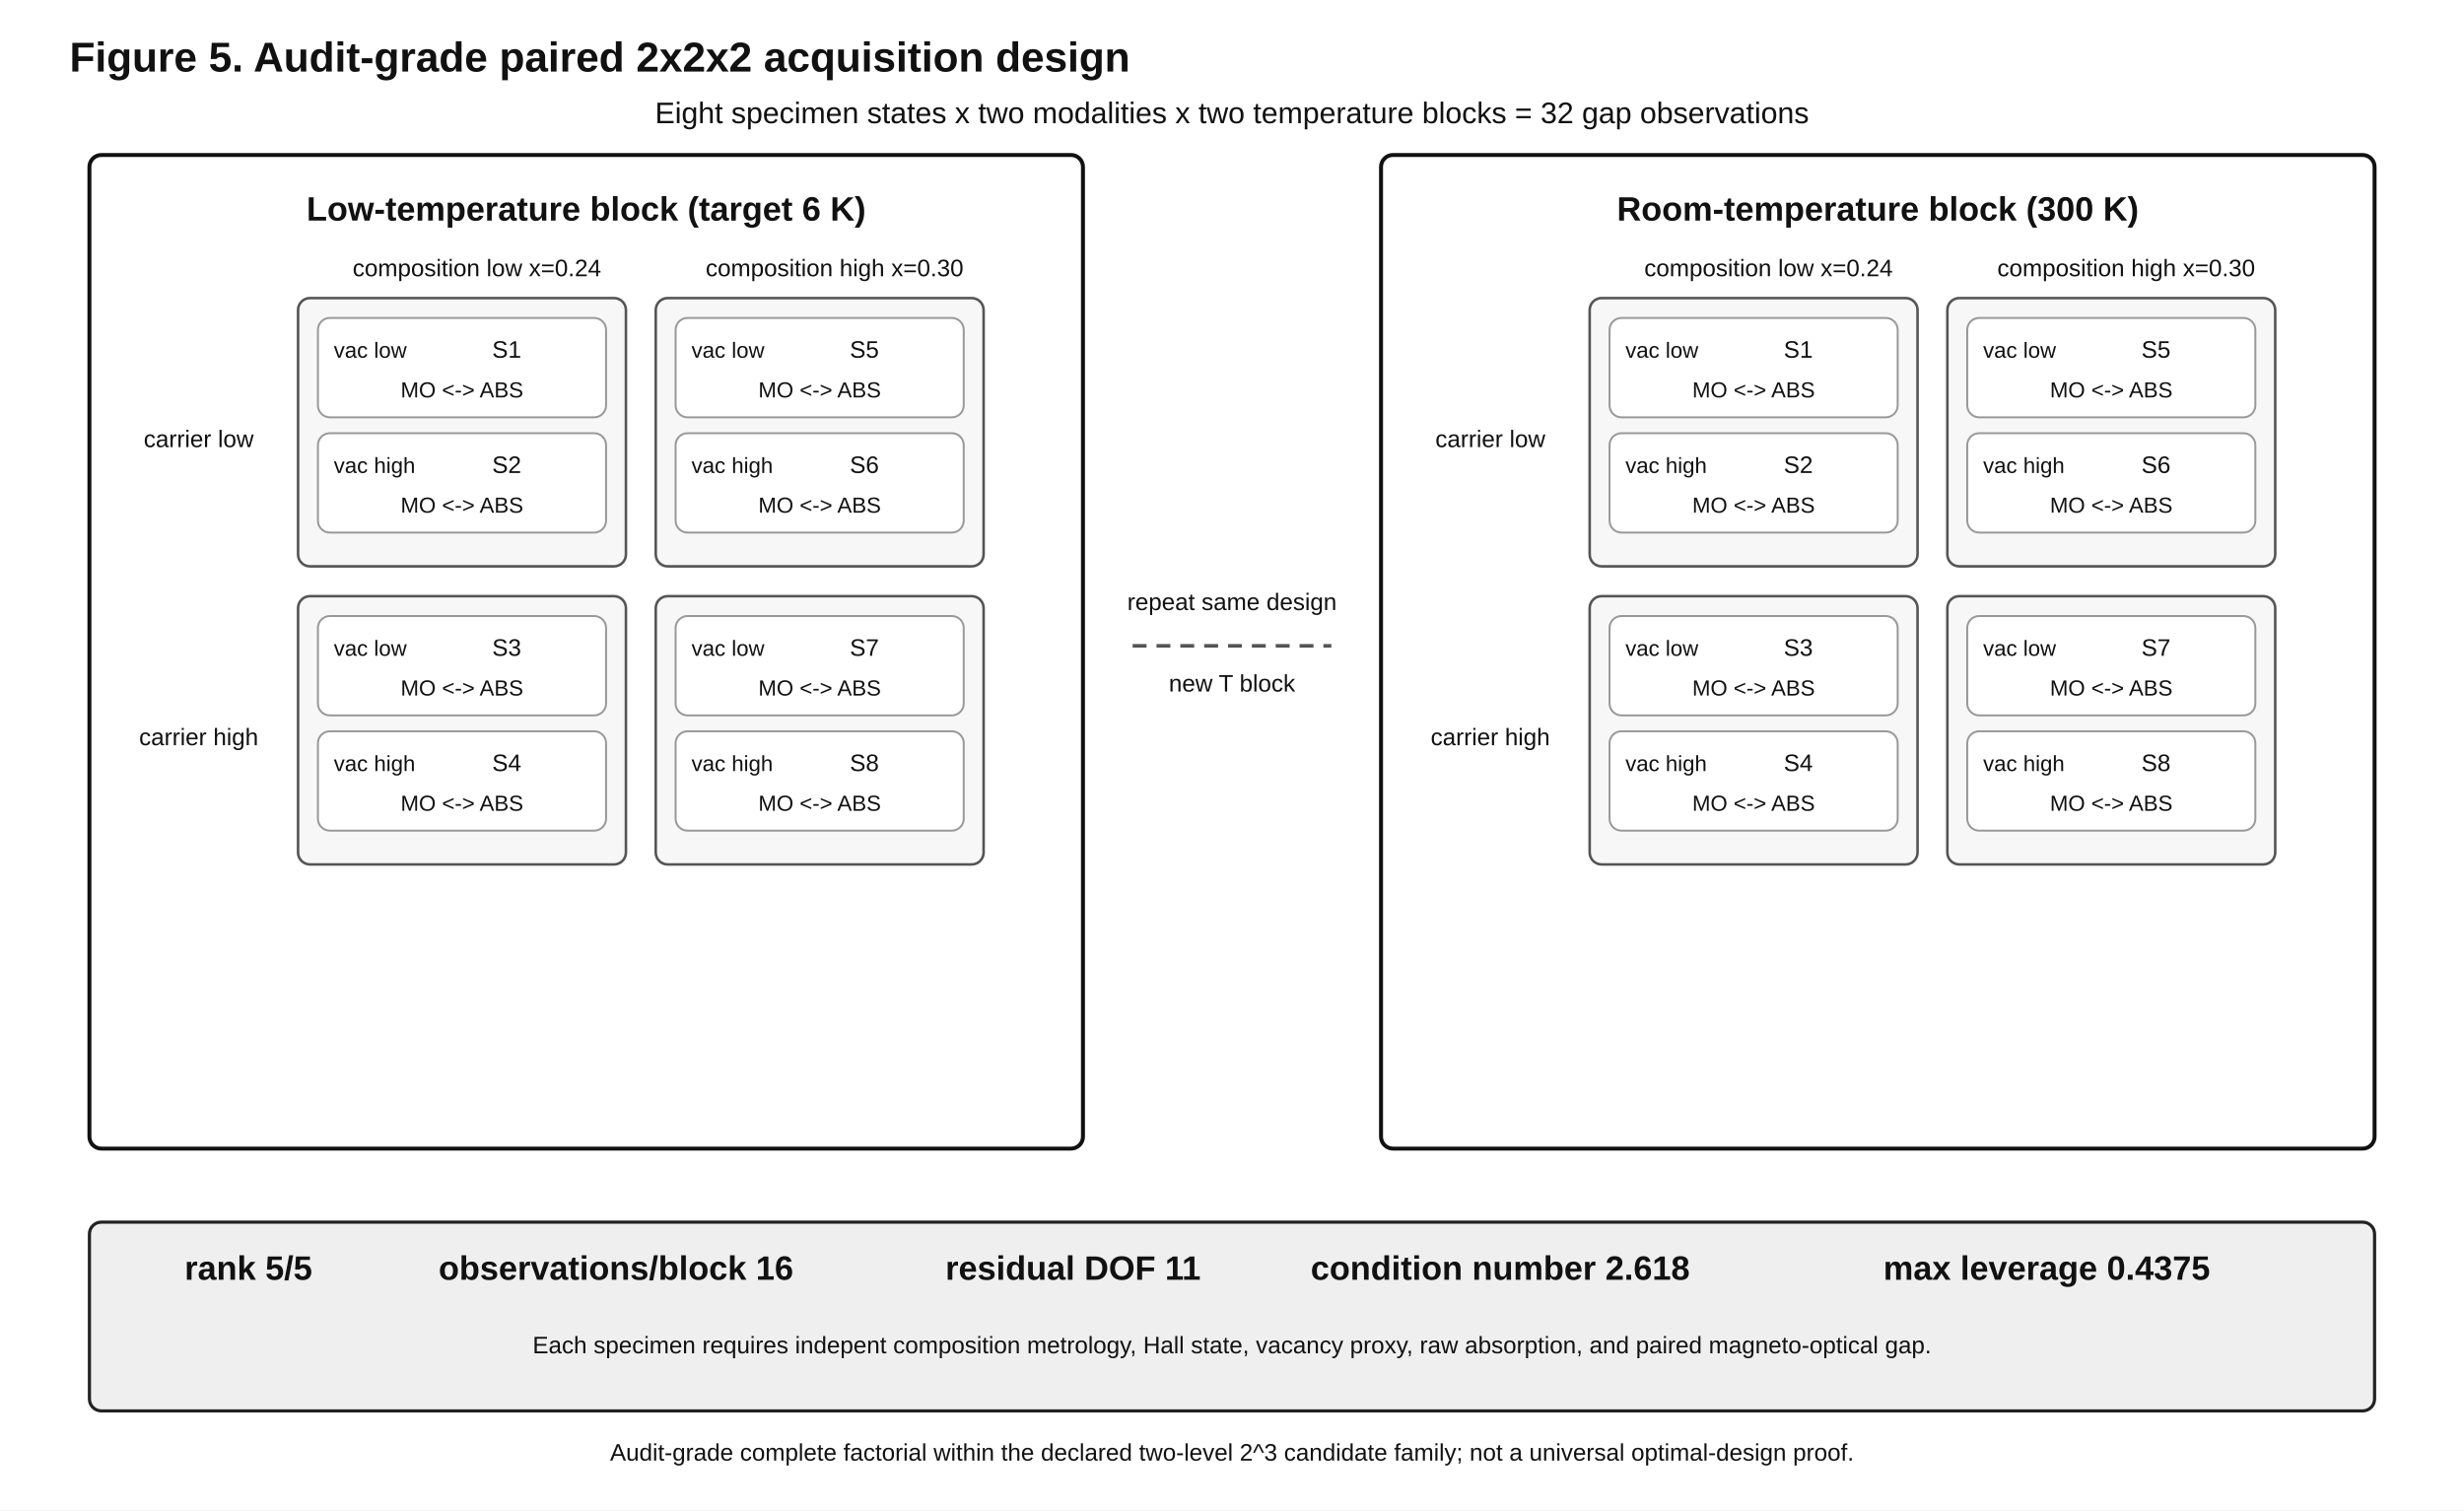
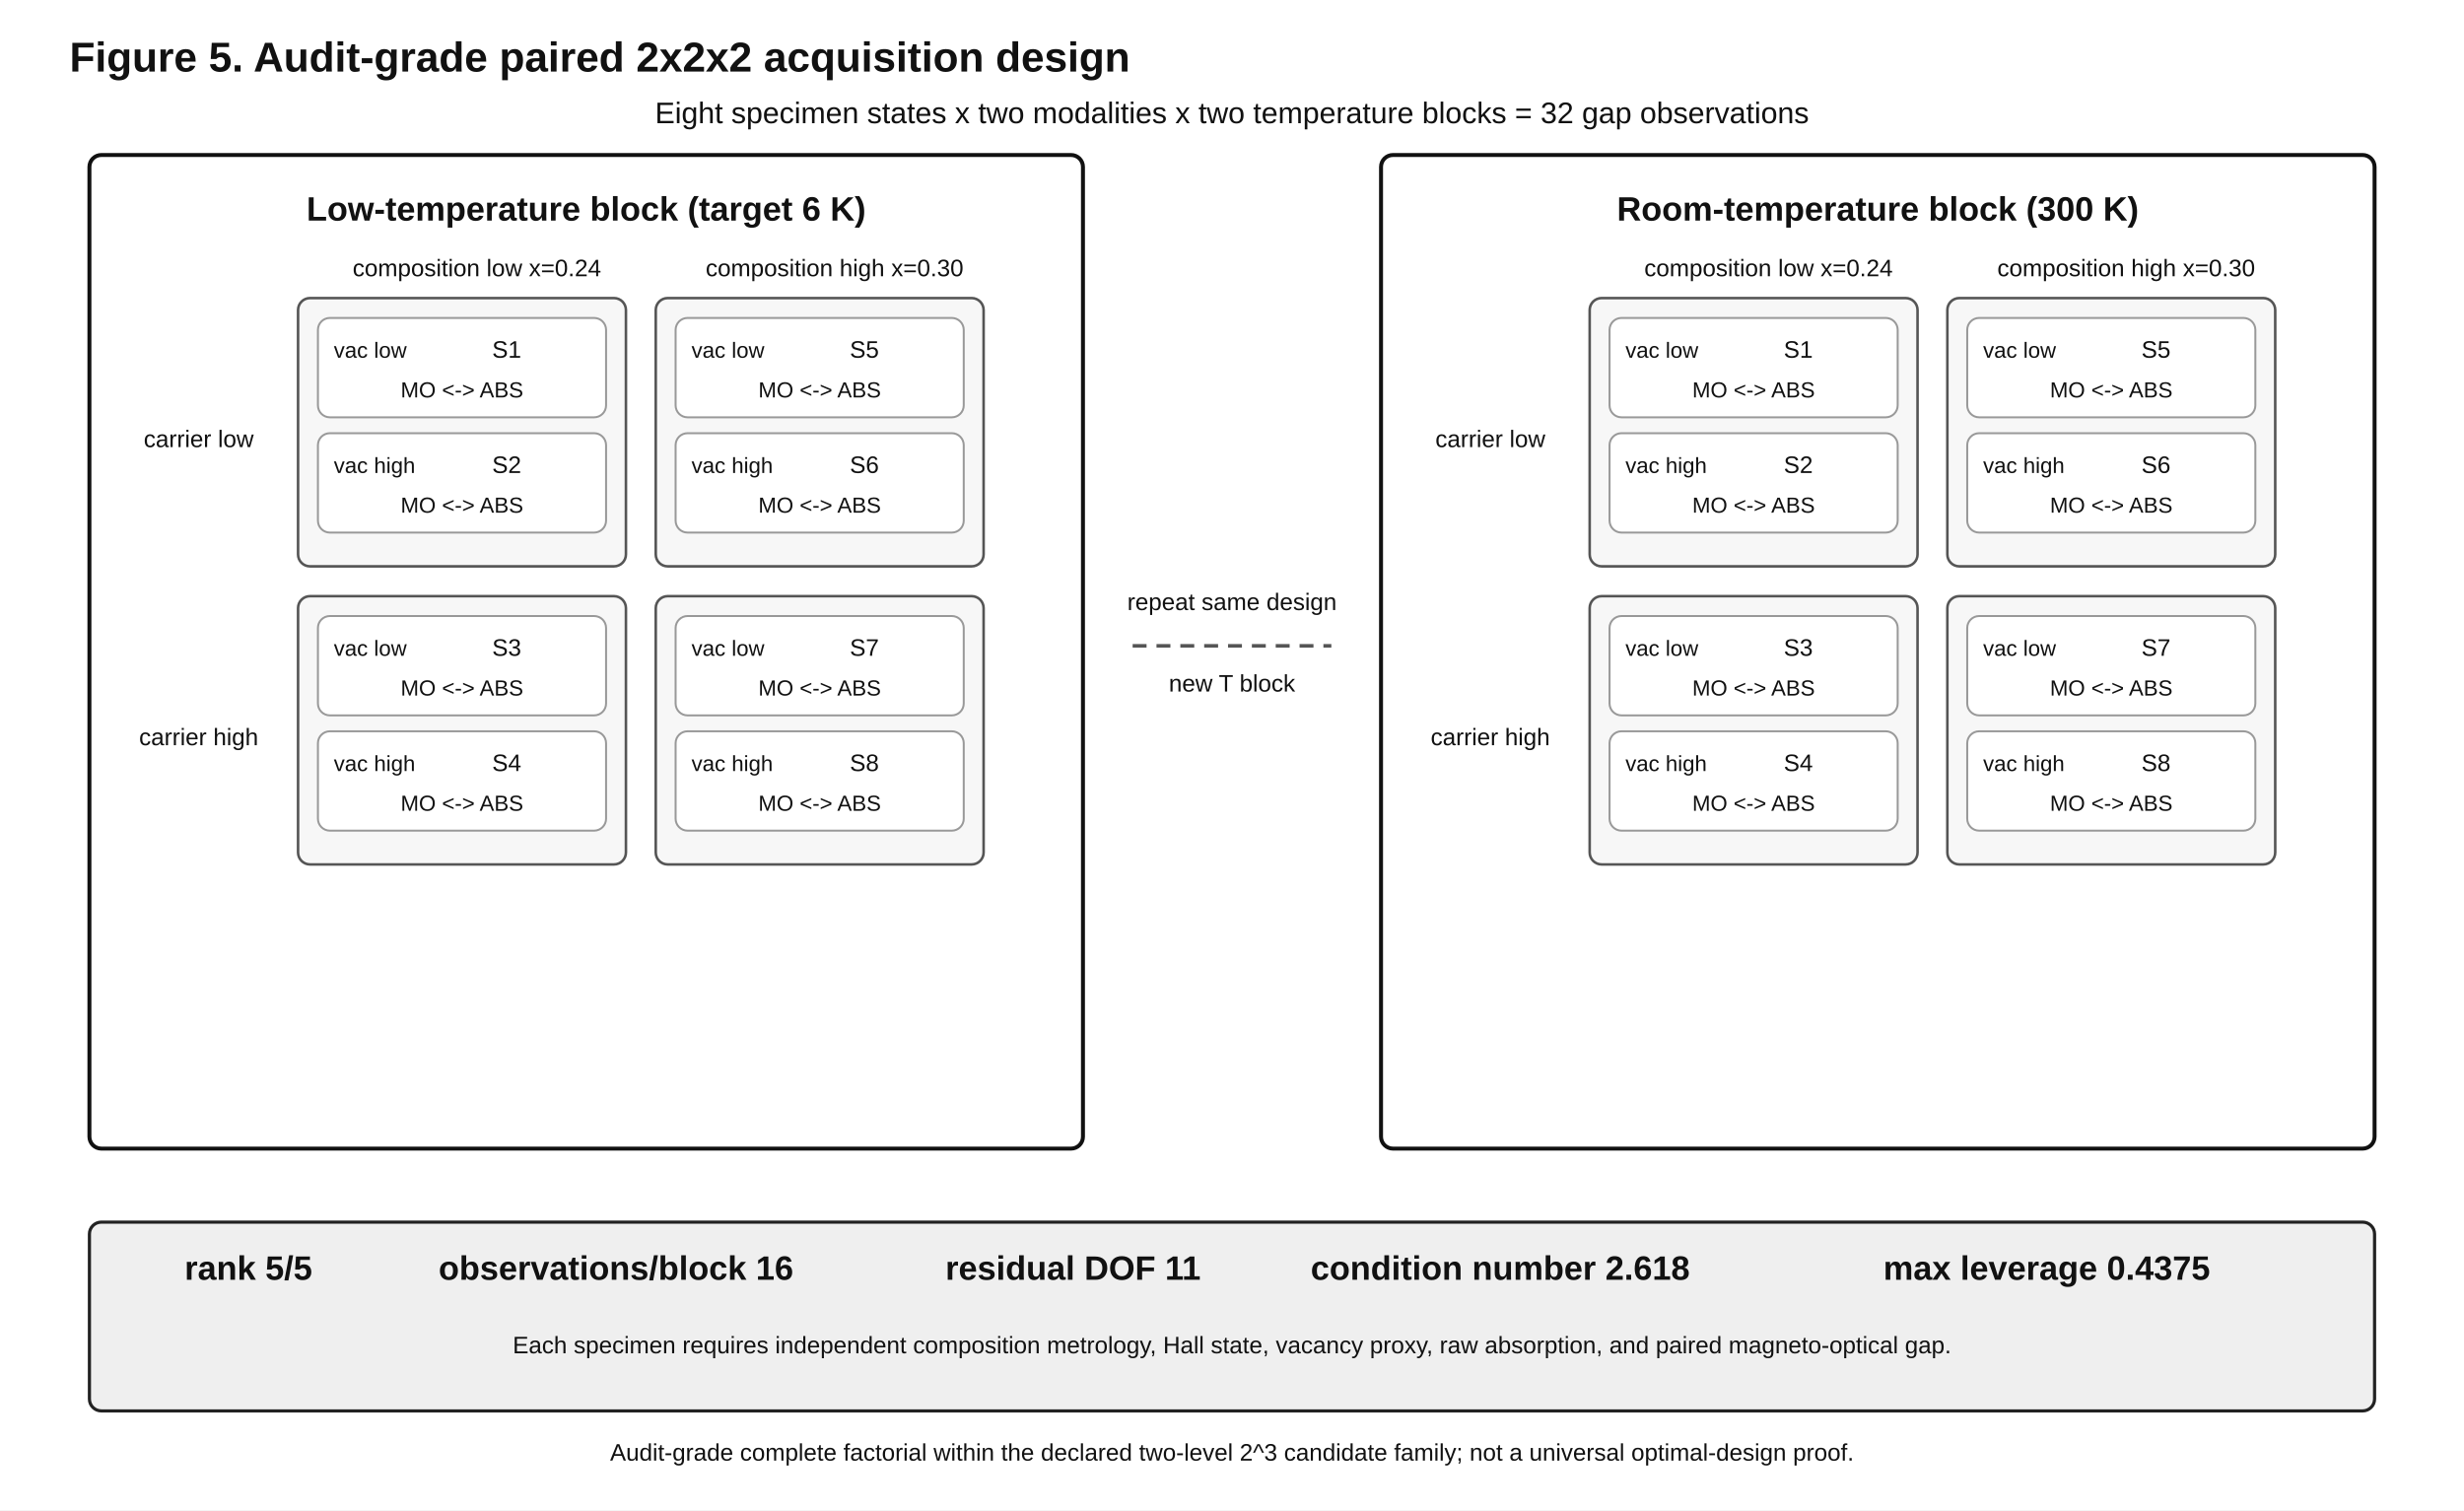
<svg xmlns="http://www.w3.org/2000/svg" width="1240" height="760" viewBox="0 0 1240 760">
  <rect width="100%" height="100%" fill="white" />
  <style>text{font-family:Arial,sans-serif;fill:#111}.title{font-size:21px;font-weight:700}.panel{font-size:17px;font-weight:700}.label{font-size:15px}.small{font-size:12px}.tiny{font-size:11px}.panelbox{fill:white;stroke:#111;stroke-width:2}.cell{fill:#f7f7f7;stroke:#555;stroke-width:1.3}.subcell{fill:white;stroke:#999;stroke-width:1}.metric{fill:#efefef;stroke:#222;stroke-width:1.6}.arrow{stroke:#555;stroke-width:1.8;stroke-dasharray:7 5}</style>
  <text x="35.0" y="36.0" text-anchor="start" class="title">Figure 5. Audit-grade paired 2x2x2 acquisition design</text>
  <text x="620.0" y="62.0" text-anchor="middle" class="label">Eight specimen states x two modalities x two temperature blocks = 32 gap observations</text>
  <rect x="45" y="78" width="500" height="500" rx="6" class="panelbox" />
  <text x="295.0" y="111.0" text-anchor="middle" class="panel">Low-temperature block  (target 6 K)</text>
  <text x="240.0" y="139.0" text-anchor="middle" class="small">composition low  x=0.24</text>
  <text x="420.0" y="139.0" text-anchor="middle" class="small">composition high  x=0.30</text>
  <text x="100.0" y="225.0" text-anchor="middle" class="small">carrier low</text>
  <text x="100.0" y="375.0" text-anchor="middle" class="small">carrier high</text>
  <rect x="150" y="150" width="165" height="135" rx="6" class="cell" />
  <rect x="160" y="160" width="145" height="50" rx="6" class="subcell" />
  <text x="168.0" y="180.0" text-anchor="start" class="tiny">vac low</text>
  <text x="255.0" y="180.0" text-anchor="middle" class="small">S1</text>
  <text x="232.5" y="200.0" text-anchor="middle" class="tiny">MO  &lt;-&gt;  ABS</text>
  <rect x="160" y="218" width="145" height="50" rx="6" class="subcell" />
  <text x="168.0" y="238.0" text-anchor="start" class="tiny">vac high</text>
  <text x="255.0" y="238.0" text-anchor="middle" class="small">S2</text>
  <text x="232.5" y="258.0" text-anchor="middle" class="tiny">MO  &lt;-&gt;  ABS</text>
  <rect x="330" y="150" width="165" height="135" rx="6" class="cell" />
  <rect x="340" y="160" width="145" height="50" rx="6" class="subcell" />
  <text x="348.0" y="180.0" text-anchor="start" class="tiny">vac low</text>
  <text x="435.0" y="180.0" text-anchor="middle" class="small">S5</text>
  <text x="412.5" y="200.0" text-anchor="middle" class="tiny">MO  &lt;-&gt;  ABS</text>
  <rect x="340" y="218" width="145" height="50" rx="6" class="subcell" />
  <text x="348.0" y="238.0" text-anchor="start" class="tiny">vac high</text>
  <text x="435.0" y="238.0" text-anchor="middle" class="small">S6</text>
  <text x="412.5" y="258.0" text-anchor="middle" class="tiny">MO  &lt;-&gt;  ABS</text>
  <rect x="150" y="300" width="165" height="135" rx="6" class="cell" />
  <rect x="160" y="310" width="145" height="50" rx="6" class="subcell" />
  <text x="168.0" y="330.0" text-anchor="start" class="tiny">vac low</text>
  <text x="255.0" y="330.0" text-anchor="middle" class="small">S3</text>
  <text x="232.5" y="350.0" text-anchor="middle" class="tiny">MO  &lt;-&gt;  ABS</text>
  <rect x="160" y="368" width="145" height="50" rx="6" class="subcell" />
  <text x="168.0" y="388.0" text-anchor="start" class="tiny">vac high</text>
  <text x="255.0" y="388.0" text-anchor="middle" class="small">S4</text>
  <text x="232.5" y="408.0" text-anchor="middle" class="tiny">MO  &lt;-&gt;  ABS</text>
  <rect x="330" y="300" width="165" height="135" rx="6" class="cell" />
  <rect x="340" y="310" width="145" height="50" rx="6" class="subcell" />
  <text x="348.0" y="330.0" text-anchor="start" class="tiny">vac low</text>
  <text x="435.0" y="330.0" text-anchor="middle" class="small">S7</text>
  <text x="412.5" y="350.0" text-anchor="middle" class="tiny">MO  &lt;-&gt;  ABS</text>
  <rect x="340" y="368" width="145" height="50" rx="6" class="subcell" />
  <text x="348.0" y="388.0" text-anchor="start" class="tiny">vac high</text>
  <text x="435.0" y="388.0" text-anchor="middle" class="small">S8</text>
  <text x="412.5" y="408.0" text-anchor="middle" class="tiny">MO  &lt;-&gt;  ABS</text>
  <rect x="695" y="78" width="500" height="500" rx="6" class="panelbox" />
  <text x="945.0" y="111.0" text-anchor="middle" class="panel">Room-temperature block  (300 K)</text>
  <text x="890.0" y="139.0" text-anchor="middle" class="small">composition low  x=0.24</text>
  <text x="1070.0" y="139.0" text-anchor="middle" class="small">composition high  x=0.30</text>
  <text x="750.0" y="225.0" text-anchor="middle" class="small">carrier low</text>
  <text x="750.0" y="375.0" text-anchor="middle" class="small">carrier high</text>
  <rect x="800" y="150" width="165" height="135" rx="6" class="cell" />
  <rect x="810" y="160" width="145" height="50" rx="6" class="subcell" />
  <text x="818.0" y="180.0" text-anchor="start" class="tiny">vac low</text>
  <text x="905.0" y="180.0" text-anchor="middle" class="small">S1</text>
  <text x="882.5" y="200.0" text-anchor="middle" class="tiny">MO  &lt;-&gt;  ABS</text>
  <rect x="810" y="218" width="145" height="50" rx="6" class="subcell" />
  <text x="818.0" y="238.0" text-anchor="start" class="tiny">vac high</text>
  <text x="905.0" y="238.0" text-anchor="middle" class="small">S2</text>
  <text x="882.5" y="258.0" text-anchor="middle" class="tiny">MO  &lt;-&gt;  ABS</text>
  <rect x="980" y="150" width="165" height="135" rx="6" class="cell" />
  <rect x="990" y="160" width="145" height="50" rx="6" class="subcell" />
  <text x="998.0" y="180.0" text-anchor="start" class="tiny">vac low</text>
  <text x="1085.0" y="180.0" text-anchor="middle" class="small">S5</text>
  <text x="1062.5" y="200.0" text-anchor="middle" class="tiny">MO  &lt;-&gt;  ABS</text>
  <rect x="990" y="218" width="145" height="50" rx="6" class="subcell" />
  <text x="998.0" y="238.0" text-anchor="start" class="tiny">vac high</text>
  <text x="1085.0" y="238.0" text-anchor="middle" class="small">S6</text>
  <text x="1062.5" y="258.0" text-anchor="middle" class="tiny">MO  &lt;-&gt;  ABS</text>
  <rect x="800" y="300" width="165" height="135" rx="6" class="cell" />
  <rect x="810" y="310" width="145" height="50" rx="6" class="subcell" />
  <text x="818.0" y="330.0" text-anchor="start" class="tiny">vac low</text>
  <text x="905.0" y="330.0" text-anchor="middle" class="small">S3</text>
  <text x="882.5" y="350.0" text-anchor="middle" class="tiny">MO  &lt;-&gt;  ABS</text>
  <rect x="810" y="368" width="145" height="50" rx="6" class="subcell" />
  <text x="818.0" y="388.0" text-anchor="start" class="tiny">vac high</text>
  <text x="905.0" y="388.0" text-anchor="middle" class="small">S4</text>
  <text x="882.5" y="408.0" text-anchor="middle" class="tiny">MO  &lt;-&gt;  ABS</text>
  <rect x="980" y="300" width="165" height="135" rx="6" class="cell" />
  <rect x="990" y="310" width="145" height="50" rx="6" class="subcell" />
  <text x="998.0" y="330.0" text-anchor="start" class="tiny">vac low</text>
  <text x="1085.0" y="330.0" text-anchor="middle" class="small">S7</text>
  <text x="1062.5" y="350.0" text-anchor="middle" class="tiny">MO  &lt;-&gt;  ABS</text>
  <rect x="990" y="368" width="145" height="50" rx="6" class="subcell" />
  <text x="998.0" y="388.0" text-anchor="start" class="tiny">vac high</text>
  <text x="1085.0" y="388.0" text-anchor="middle" class="small">S8</text>
  <text x="1062.5" y="408.0" text-anchor="middle" class="tiny">MO  &lt;-&gt;  ABS</text>
  <line x1="570" y1="325" x2="670" y2="325" class="arrow" />
  <text x="620.0" y="307.0" text-anchor="middle" class="small">repeat same design</text>
  <text x="620.0" y="348.0" text-anchor="middle" class="small">new T block</text>
  <rect x="45" y="615" width="1150" height="95" rx="6" class="metric" />
  <text x="125.0" y="644.0" text-anchor="middle" class="panel">rank  5/5</text>
  <text x="310.0" y="644.0" text-anchor="middle" class="panel">observations/block  16</text>
  <text x="540.0" y="644.0" text-anchor="middle" class="panel">residual DOF  11</text>
  <text x="755.0" y="644.0" text-anchor="middle" class="panel">condition number  2.618</text>
  <text x="1030.0" y="644.0" text-anchor="middle" class="panel">max leverage  0.4375</text>
-   <text x="620.0" y="681.0" text-anchor="middle" class="small">Each specimen requires indepent composition metrology, Hall state, vacancy proxy, raw absorption, and paired magneto-optical gap.</text>
+   <text x="620.0" y="681.0" text-anchor="middle" class="small">Each specimen requires independent composition metrology, Hall state, vacancy proxy, raw absorption, and paired magneto-optical gap.</text>
  <text x="620.0" y="735.0" text-anchor="middle" class="small">Audit-grade complete factorial within the declared two-level 2^3 candidate family; not a universal optimal-design proof.</text>
</svg>
